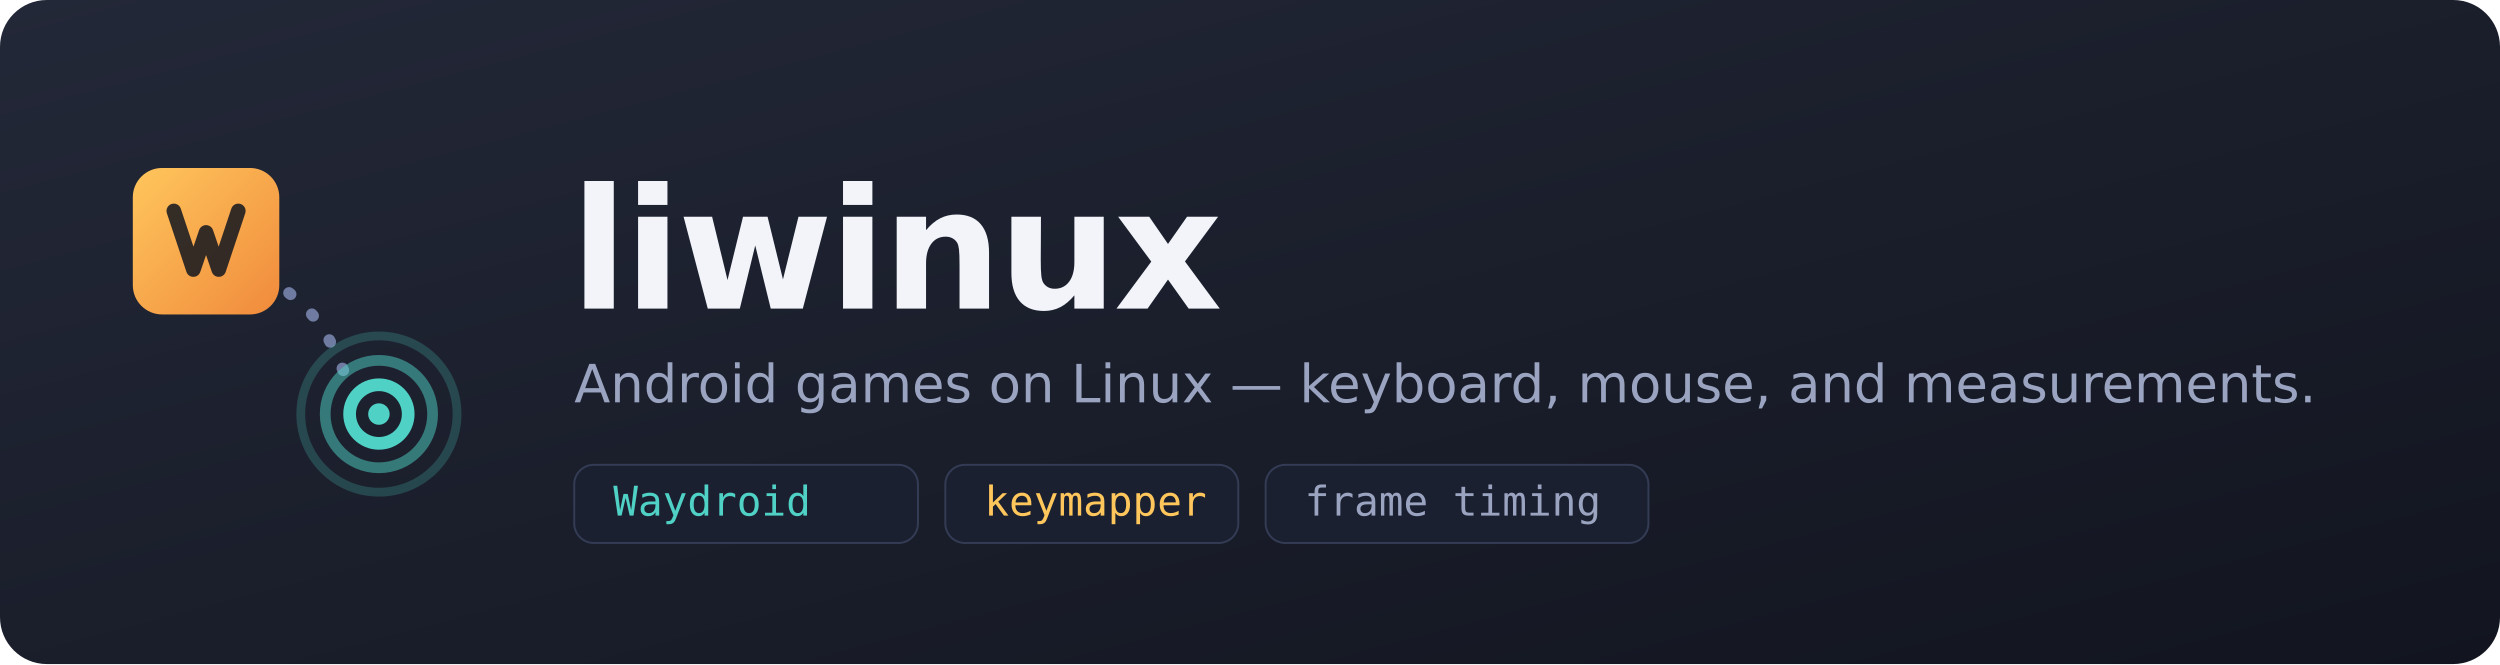
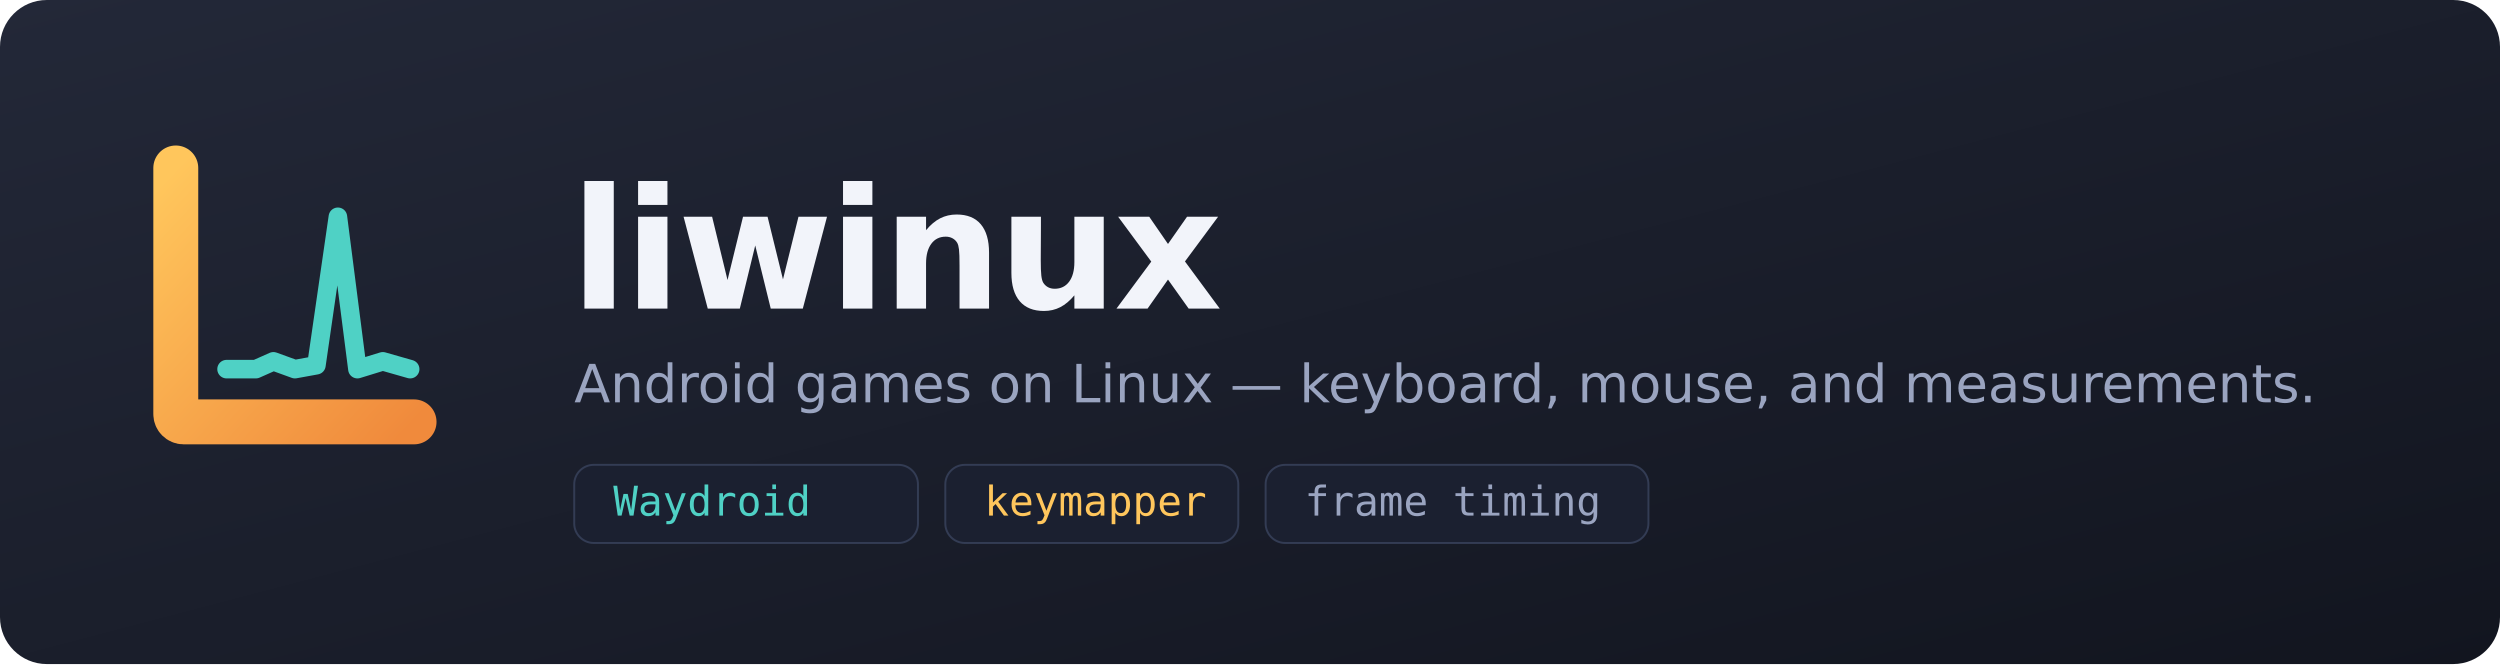
<svg xmlns="http://www.w3.org/2000/svg" viewBox="0 0 1280 340" width="1280" height="340" role="img" aria-label="liwinux — Android games on Linux, with keyboard and mouse">
  <defs>
    <linearGradient id="bg" x1="0" y1="0" x2="1" y2="1">
      <stop offset="0" stop-color="#232838" />
      <stop offset="1" stop-color="#12151f" />
    </linearGradient>
    <linearGradient id="amber" x1="0" y1="0" x2="1" y2="1">
      <stop offset="0" stop-color="#ffc65c" />
      <stop offset="1" stop-color="#f08a3c" />
    </linearGradient>
  </defs>
  <rect width="1280" height="340" rx="24" fill="url(#bg)" />
  <g transform="translate(20 32) scale(0.5)">
-     <rect x="96" y="108" width="150" height="150" rx="30" fill="url(#amber)" />
-     <path d="M138 152 l20 60 l13 -38 l13 38 l20 -60" fill="none" stroke="#12151f" stroke-width="15" stroke-linecap="round" stroke-linejoin="round" opacity="0.85" />
-     <path d="M256 236 C 302 272, 300 300, 320 330" fill="none" stroke="#6f7ba0" stroke-width="12" stroke-linecap="round" stroke-dasharray="2 30" />
-     <g fill="none" stroke="#4fd1c5">
-       <circle cx="348" cy="360" r="30" stroke-width="13" />
-       <circle cx="348" cy="360" r="55" stroke-width="11" opacity="0.5" />
-       <circle cx="348" cy="360" r="80" stroke-width="9" opacity="0.22" />
-     </g>
-     <circle cx="348" cy="360" r="11" fill="#4fd1c5" />
+     <path d="M140 108 v 252 a 8 8 0 0 0 8 8 h 236" fill="none" stroke="url(#amber)" stroke-width="46" stroke-linecap="round" stroke-linejoin="round" />
+     <path d="M192 314 L222 314 L240 306 L262 314 L284 310 L306 158 L326 314 L352 306 L380 314" fill="none" stroke="#4fd1c5" stroke-width="19" stroke-linecap="round" stroke-linejoin="round" />
  </g>
  <text x="292" y="158" font-family="DejaVu Sans, Segoe UI, Helvetica, Arial, sans-serif" font-size="86" font-weight="700" fill="#f2f4fa" letter-spacing="-2">liwinux</text>
  <text x="294" y="206" font-family="DejaVu Sans, Segoe UI, Helvetica, Arial, sans-serif" font-size="27" fill="#9aa4c0">Android games on Linux — keyboard, mouse, and measurements.</text>
  <g font-family="DejaVu Sans Mono, Consolas, monospace" font-size="21" fill="#6f7ba0">
    <rect x="294" y="238" width="176" height="40" rx="10" fill="#1b2030" stroke="#333c54" />
    <text x="314" y="264" fill="#4fd1c5">Waydroid</text>
    <rect x="484" y="238" width="150" height="40" rx="10" fill="#1b2030" stroke="#333c54" />
    <text x="504" y="264" fill="#ffc65c">keymapper</text>
    <rect x="648" y="238" width="196" height="40" rx="10" fill="#1b2030" stroke="#333c54" />
    <text x="668" y="264" fill="#9aa4c0">frame timing</text>
  </g>
</svg>
